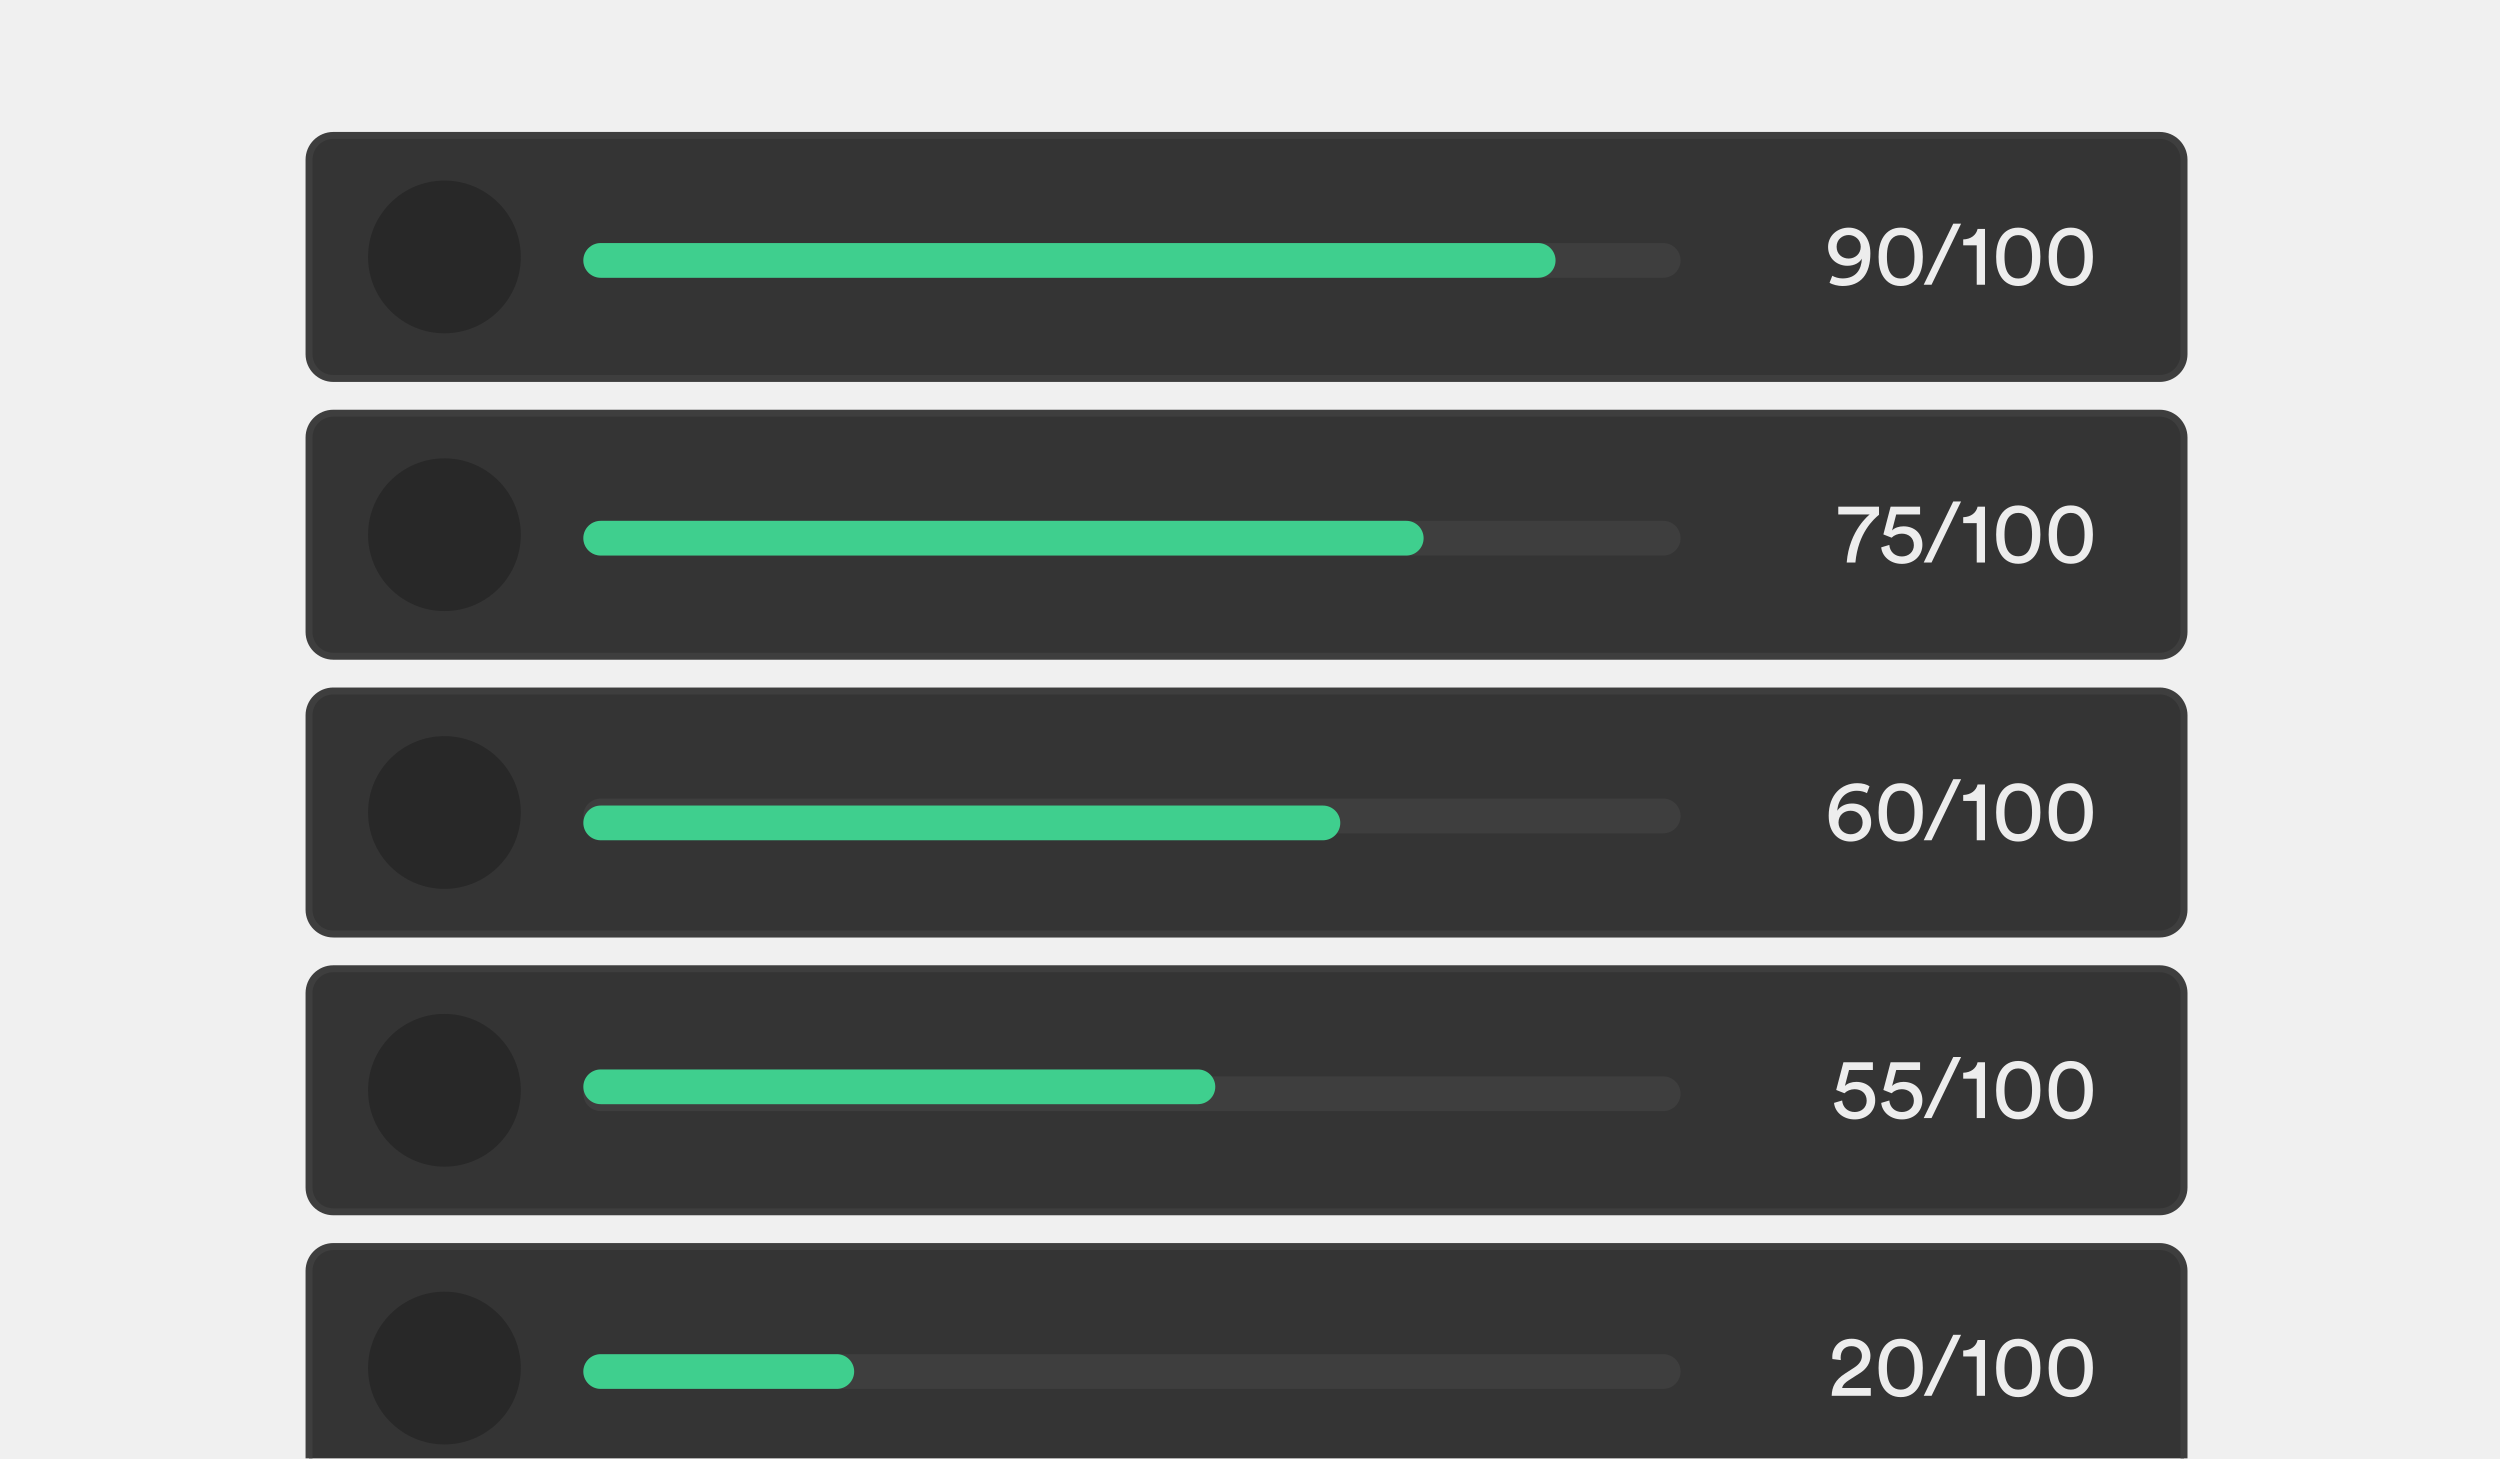
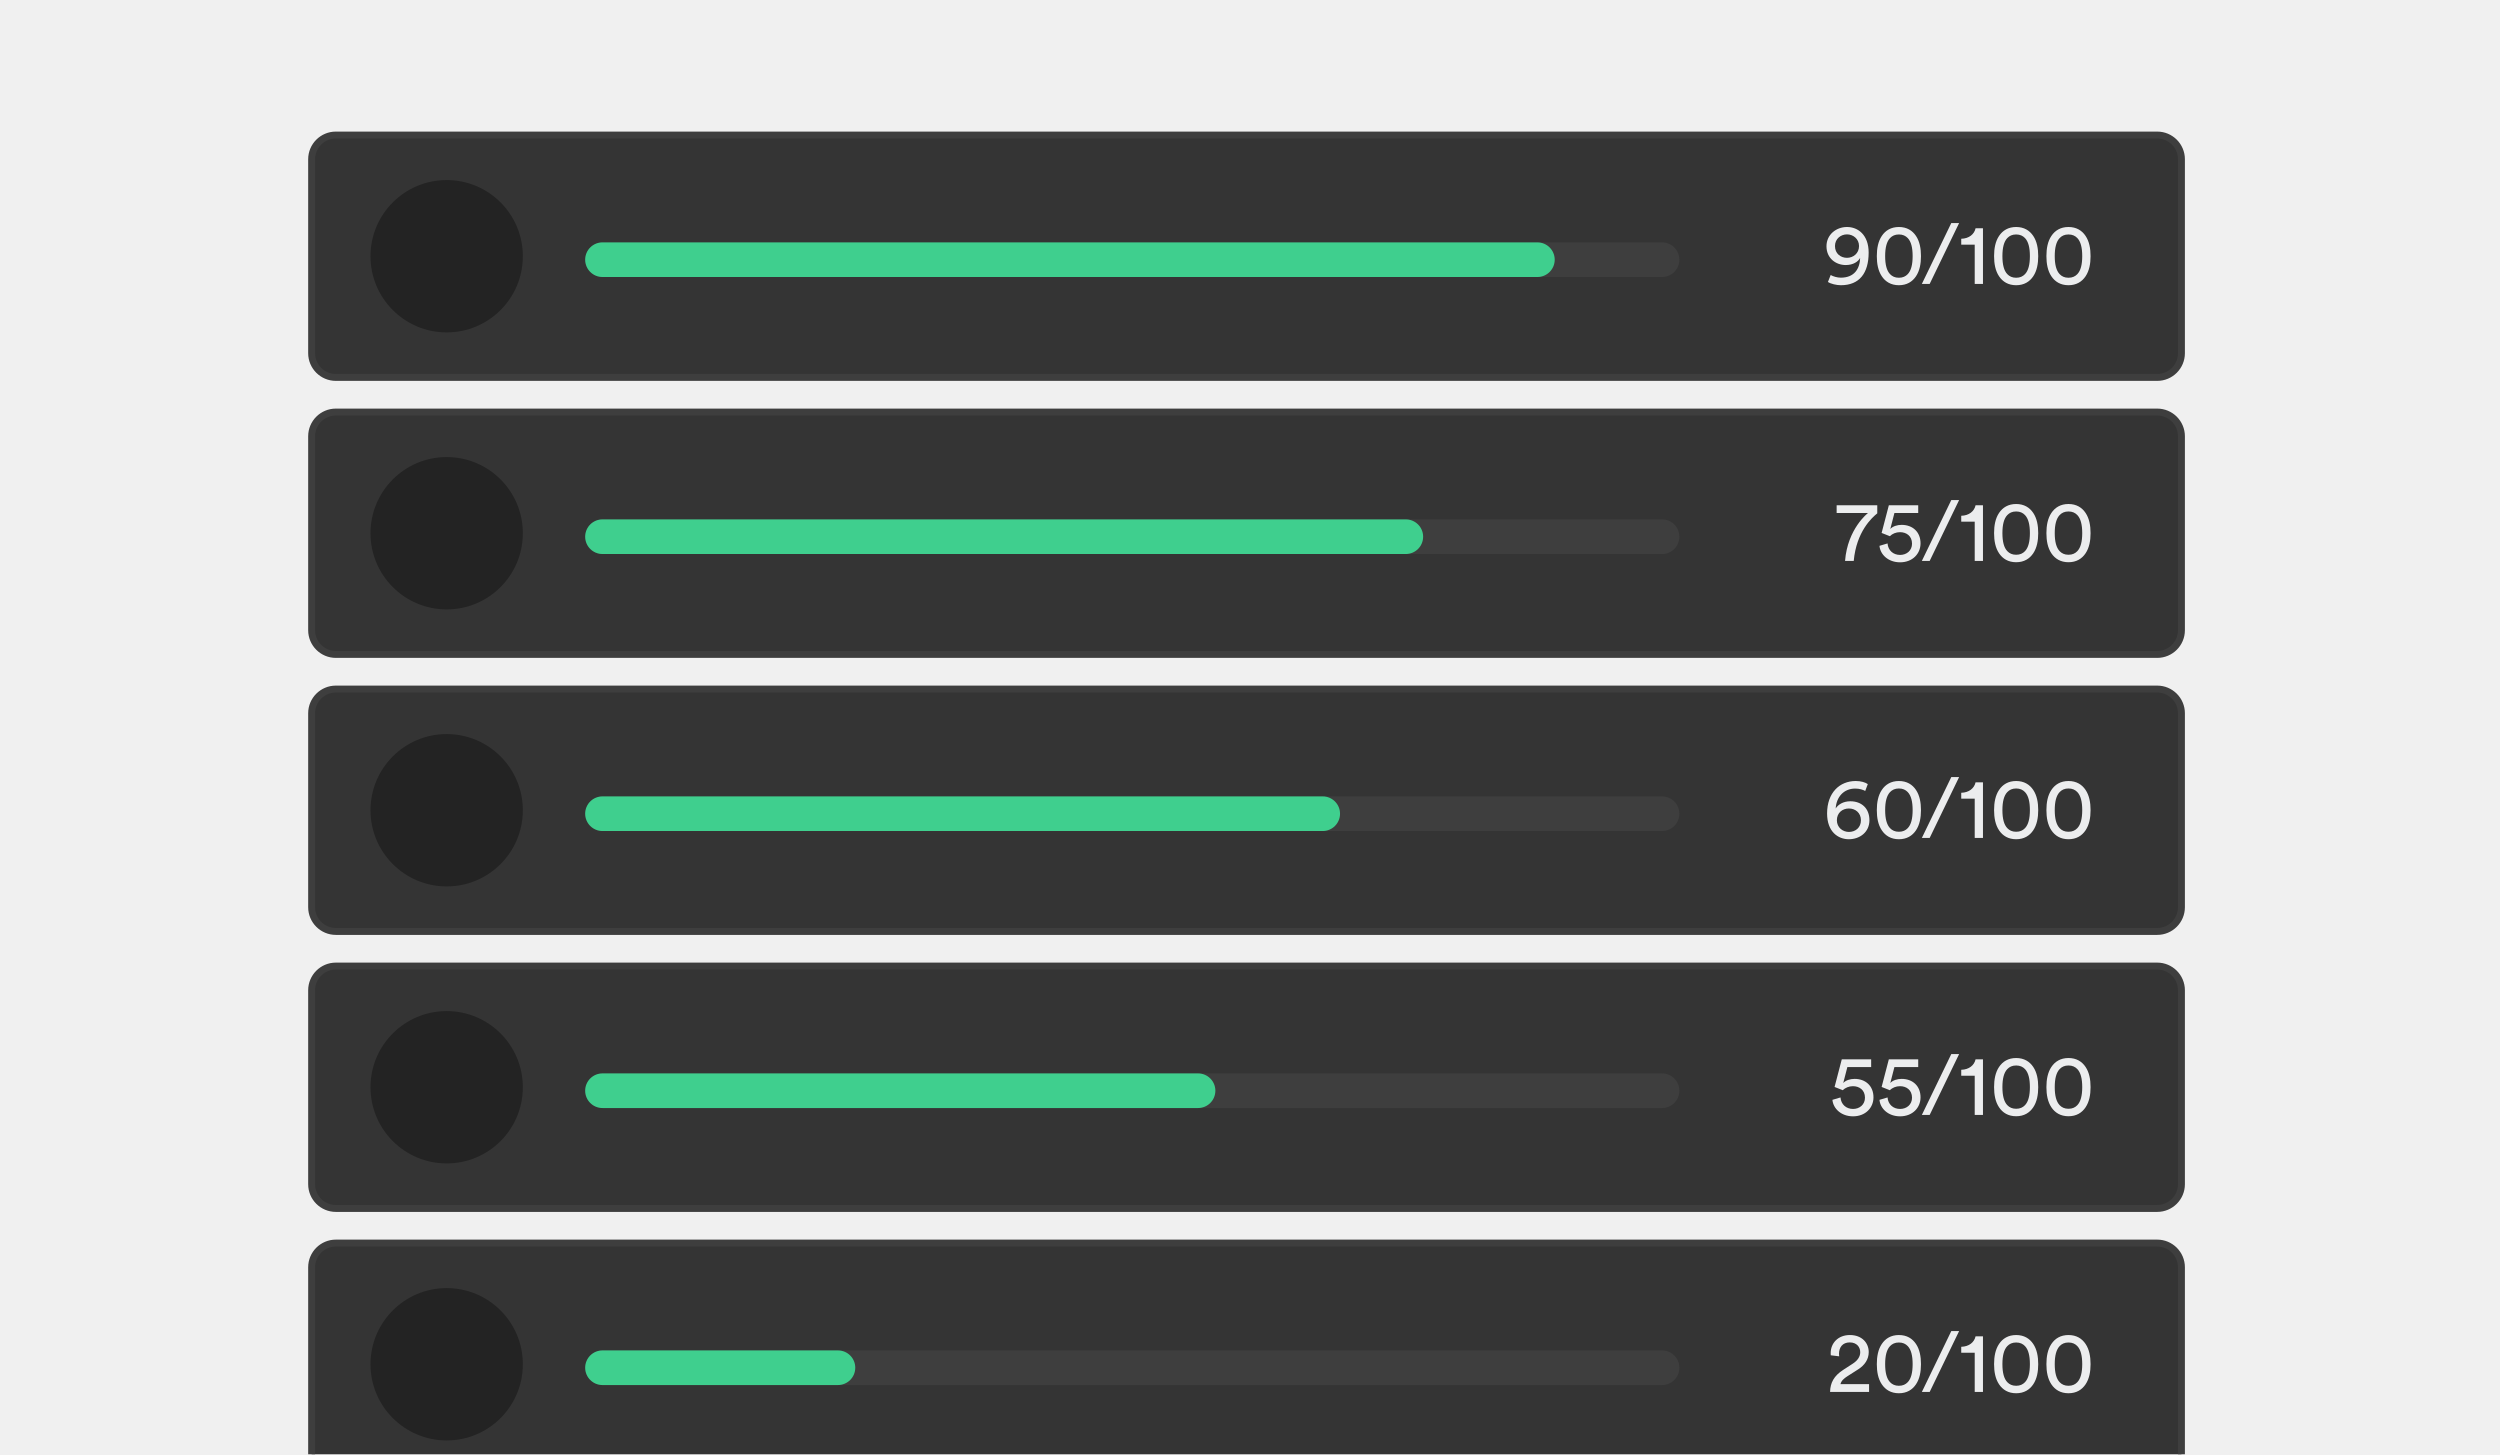
- <svg xmlns="http://www.w3.org/2000/svg" width="360" height="210" viewBox="0 0 360 210" fill="none">
-   <g clip-path="url(#clip0_929_18081)">
-     <rect x="44.5" y="19.5" width="270" height="35" rx="3.5" fill="#343434" stroke="#3E3E3E" />
-     <rect x="84" y="35" width="158" height="5" rx="2.5" fill="#3E3E3E" />
-     <circle cx="64" cy="37" r="11" fill="#282828" />
-     <path d="M263.454 40.715C263.851 40.988 264.695 41.186 265.315 41.186C268.018 41.186 269.333 39.425 269.333 36.473C269.333 33.906 267.783 32.778 266.208 32.778C264.633 32.778 263.244 33.894 263.244 35.556C263.244 37.329 264.633 38.272 266.022 38.272C267.113 38.272 267.82 37.776 268.105 37.242C268.055 38.817 267.262 40.095 265.315 40.095C264.794 40.095 264.198 39.921 263.851 39.71L263.454 40.715ZM267.944 35.531C267.944 36.597 267.101 37.23 266.208 37.23C265.29 37.23 264.471 36.622 264.471 35.531C264.471 34.477 265.315 33.844 266.208 33.844C267.088 33.844 267.944 34.489 267.944 35.531ZM271.716 36.982C271.716 35.754 271.939 34.886 272.423 34.377C272.733 34.055 273.13 33.856 273.7 33.856C274.271 33.856 274.668 34.055 274.978 34.377C275.462 34.886 275.685 35.754 275.685 36.982C275.685 38.21 275.462 39.078 274.978 39.586C274.668 39.909 274.271 40.107 273.7 40.107C273.13 40.107 272.733 39.909 272.423 39.586C271.939 39.078 271.716 38.21 271.716 36.982ZM270.513 36.982C270.513 38.086 270.699 39.102 271.233 39.896C271.753 40.678 272.56 41.186 273.7 41.186C274.841 41.186 275.648 40.678 276.168 39.896C276.702 39.102 276.888 38.086 276.888 36.982C276.888 35.878 276.702 34.861 276.168 34.067C275.648 33.286 274.841 32.778 273.7 32.778C272.56 32.778 271.753 33.286 271.233 34.067C270.699 34.861 270.513 35.878 270.513 36.982ZM282.397 32.207H281.268L277.015 41H278.143L282.397 32.207ZM285.84 41V32.964H284.773C284.587 33.832 283.818 34.452 282.702 34.477V35.332H284.649V41H285.84ZM288.648 36.982C288.648 35.754 288.871 34.886 289.355 34.377C289.665 34.055 290.062 33.856 290.632 33.856C291.202 33.856 291.599 34.055 291.909 34.377C292.393 34.886 292.616 35.754 292.616 36.982C292.616 38.21 292.393 39.078 291.909 39.586C291.599 39.909 291.202 40.107 290.632 40.107C290.062 40.107 289.665 39.909 289.355 39.586C288.871 39.078 288.648 38.21 288.648 36.982ZM287.445 36.982C287.445 38.086 287.631 39.102 288.164 39.896C288.685 40.678 289.491 41.186 290.632 41.186C291.773 41.186 292.579 40.678 293.1 39.896C293.633 39.102 293.819 38.086 293.819 36.982C293.819 35.878 293.633 34.861 293.1 34.067C292.579 33.286 291.773 32.778 290.632 32.778C289.491 32.778 288.685 33.286 288.164 34.067C287.631 34.861 287.445 35.878 287.445 36.982ZM296.205 36.982C296.205 35.754 296.428 34.886 296.912 34.377C297.222 34.055 297.619 33.856 298.189 33.856C298.76 33.856 299.157 34.055 299.467 34.377C299.95 34.886 300.174 35.754 300.174 36.982C300.174 38.21 299.95 39.078 299.467 39.586C299.157 39.909 298.76 40.107 298.189 40.107C297.619 40.107 297.222 39.909 296.912 39.586C296.428 39.078 296.205 38.21 296.205 36.982ZM295.002 36.982C295.002 38.086 295.188 39.102 295.721 39.896C296.242 40.678 297.048 41.186 298.189 41.186C299.33 41.186 300.137 40.678 300.657 39.896C301.191 39.102 301.377 38.086 301.377 36.982C301.377 35.878 301.191 34.861 300.657 34.067C300.137 33.286 299.33 32.778 298.189 32.778C297.048 32.778 296.242 33.286 295.721 34.067C295.188 34.861 295.002 35.878 295.002 36.982Z" fill="#EDEDED" />
-     <rect x="44.5" y="59.5" width="270" height="35" rx="3.5" fill="#343434" stroke="#3E3E3E" />
-     <rect x="84" y="75" width="158" height="5" rx="2.5" fill="#3E3E3E" />
-     <circle cx="64" cy="77" r="11" fill="#282828" />
-     <path d="M270.577 72.964H264.711V74.08H269.238C269.238 74.08 266.286 76.325 265.926 81H267.179C267.563 76.746 269.833 74.725 270.577 74.129V72.964ZM270.896 78.817C271.008 80.082 272.161 81.198 273.873 81.198C275.659 81.198 276.825 79.971 276.825 78.458C276.825 76.796 275.671 75.791 274.096 75.791C273.464 75.791 272.819 75.99 272.459 76.386L273.054 74.08H276.49V72.964H272.248L271.206 76.957C271.616 77.106 271.975 77.267 272.397 77.428C272.744 77.069 273.29 76.845 273.86 76.845C274.791 76.845 275.597 77.403 275.597 78.507C275.597 79.499 274.828 80.132 273.873 80.132C272.868 80.132 272.137 79.462 272.062 78.47L270.896 78.817ZM282.397 72.207H281.268L277.015 81H278.143L282.397 72.207ZM285.84 81V72.964H284.773C284.587 73.832 283.818 74.452 282.702 74.477V75.332H284.649V81H285.84ZM288.648 76.982C288.648 75.754 288.871 74.886 289.355 74.377C289.665 74.055 290.062 73.856 290.632 73.856C291.202 73.856 291.599 74.055 291.909 74.377C292.393 74.886 292.616 75.754 292.616 76.982C292.616 78.21 292.393 79.078 291.909 79.586C291.599 79.909 291.202 80.107 290.632 80.107C290.062 80.107 289.665 79.909 289.355 79.586C288.871 79.078 288.648 78.21 288.648 76.982ZM287.445 76.982C287.445 78.086 287.631 79.103 288.164 79.896C288.685 80.678 289.491 81.186 290.632 81.186C291.773 81.186 292.579 80.678 293.1 79.896C293.633 79.103 293.819 78.086 293.819 76.982C293.819 75.878 293.633 74.861 293.1 74.067C292.579 73.286 291.773 72.778 290.632 72.778C289.491 72.778 288.685 73.286 288.164 74.067C287.631 74.861 287.445 75.878 287.445 76.982ZM296.205 76.982C296.205 75.754 296.428 74.886 296.912 74.377C297.222 74.055 297.619 73.856 298.189 73.856C298.76 73.856 299.157 74.055 299.467 74.377C299.95 74.886 300.174 75.754 300.174 76.982C300.174 78.21 299.95 79.078 299.467 79.586C299.157 79.909 298.76 80.107 298.189 80.107C297.619 80.107 297.222 79.909 296.912 79.586C296.428 79.078 296.205 78.21 296.205 76.982ZM295.002 76.982C295.002 78.086 295.188 79.103 295.721 79.896C296.242 80.678 297.048 81.186 298.189 81.186C299.33 81.186 300.137 80.678 300.657 79.896C301.191 79.103 301.377 78.086 301.377 76.982C301.377 75.878 301.191 74.861 300.657 74.067C300.137 73.286 299.33 72.778 298.189 72.778C297.048 72.778 296.242 73.286 295.721 74.067C295.188 74.861 295.002 75.878 295.002 76.982Z" fill="#EDEDED" />
-     <rect x="44.5" y="99.5" width="270" height="35" rx="3.5" fill="#343434" stroke="#3E3E3E" />
-     <rect x="84" y="115" width="158" height="5" rx="2.5" fill="#3E3E3E" />
-     <circle cx="64" cy="117" r="11" fill="#282828" />
-     <path d="M269.21 113.224C268.838 112.964 268.205 112.778 267.474 112.778C265.13 112.778 263.332 114.477 263.332 117.465C263.332 120.119 264.931 121.186 266.469 121.186C268.044 121.186 269.446 120.169 269.446 118.445C269.446 116.697 268.28 115.704 266.692 115.704C265.626 115.704 264.894 116.213 264.572 116.746C264.671 115.097 265.725 113.869 267.399 113.869C268.007 113.869 268.54 114.043 268.838 114.216L269.21 113.224ZM264.745 118.445C264.745 117.366 265.551 116.746 266.482 116.746C267.412 116.746 268.218 117.366 268.218 118.445C268.218 119.512 267.424 120.132 266.482 120.132C265.601 120.132 264.745 119.499 264.745 118.445ZM271.716 116.982C271.716 115.754 271.939 114.886 272.423 114.377C272.733 114.055 273.13 113.856 273.7 113.856C274.271 113.856 274.668 114.055 274.978 114.377C275.462 114.886 275.685 115.754 275.685 116.982C275.685 118.21 275.462 119.078 274.978 119.586C274.668 119.909 274.271 120.107 273.7 120.107C273.13 120.107 272.733 119.909 272.423 119.586C271.939 119.078 271.716 118.21 271.716 116.982ZM270.513 116.982C270.513 118.086 270.699 119.103 271.233 119.896C271.753 120.678 272.56 121.186 273.7 121.186C274.841 121.186 275.648 120.678 276.168 119.896C276.702 119.103 276.888 118.086 276.888 116.982C276.888 115.878 276.702 114.861 276.168 114.067C275.648 113.286 274.841 112.778 273.7 112.778C272.56 112.778 271.753 113.286 271.233 114.067C270.699 114.861 270.513 115.878 270.513 116.982ZM282.397 112.207H281.268L277.015 121H278.143L282.397 112.207ZM285.84 121V112.964H284.773C284.587 113.832 283.818 114.452 282.702 114.477V115.332H284.649V121H285.84ZM288.648 116.982C288.648 115.754 288.871 114.886 289.355 114.377C289.665 114.055 290.062 113.856 290.632 113.856C291.202 113.856 291.599 114.055 291.909 114.377C292.393 114.886 292.616 115.754 292.616 116.982C292.616 118.21 292.393 119.078 291.909 119.586C291.599 119.909 291.202 120.107 290.632 120.107C290.062 120.107 289.665 119.909 289.355 119.586C288.871 119.078 288.648 118.21 288.648 116.982ZM287.445 116.982C287.445 118.086 287.631 119.103 288.164 119.896C288.685 120.678 289.491 121.186 290.632 121.186C291.773 121.186 292.579 120.678 293.1 119.896C293.633 119.103 293.819 118.086 293.819 116.982C293.819 115.878 293.633 114.861 293.1 114.067C292.579 113.286 291.773 112.778 290.632 112.778C289.491 112.778 288.685 113.286 288.164 114.067C287.631 114.861 287.445 115.878 287.445 116.982ZM296.205 116.982C296.205 115.754 296.428 114.886 296.912 114.377C297.222 114.055 297.619 113.856 298.189 113.856C298.76 113.856 299.157 114.055 299.467 114.377C299.95 114.886 300.174 115.754 300.174 116.982C300.174 118.21 299.95 119.078 299.467 119.586C299.157 119.909 298.76 120.107 298.189 120.107C297.619 120.107 297.222 119.909 296.912 119.586C296.428 119.078 296.205 118.21 296.205 116.982ZM295.002 116.982C295.002 118.086 295.188 119.103 295.721 119.896C296.242 120.678 297.048 121.186 298.189 121.186C299.33 121.186 300.137 120.678 300.657 119.896C301.191 119.103 301.377 118.086 301.377 116.982C301.377 115.878 301.191 114.861 300.657 114.067C300.137 113.286 299.33 112.778 298.189 112.778C297.048 112.778 296.242 113.286 295.721 114.067C295.188 114.861 295.002 115.878 295.002 116.982Z" fill="#EDEDED" />
-     <rect x="44.5" y="139.5" width="270" height="35" rx="3.5" fill="#343434" stroke="#3E3E3E" />
-     <rect x="84" y="155" width="158" height="5" rx="2.5" fill="#3E3E3E" />
-     <circle cx="64" cy="157" r="11" fill="#282828" />
-     <path d="M264.102 158.817C264.214 160.082 265.367 161.198 267.078 161.198C268.864 161.198 270.03 159.971 270.03 158.458C270.03 156.796 268.877 155.791 267.302 155.791C266.669 155.791 266.024 155.99 265.665 156.386L266.26 154.08H269.695V152.964H265.454L264.412 156.957C264.821 157.106 265.181 157.267 265.603 157.428C265.95 157.069 266.496 156.845 267.066 156.845C267.996 156.845 268.802 157.403 268.802 158.507C268.802 159.499 268.033 160.132 267.078 160.132C266.074 160.132 265.342 159.462 265.268 158.47L264.102 158.817ZM270.896 158.817C271.008 160.082 272.161 161.198 273.873 161.198C275.659 161.198 276.825 159.971 276.825 158.458C276.825 156.796 275.671 155.791 274.096 155.791C273.464 155.791 272.819 155.99 272.459 156.386L273.054 154.08H276.49V152.964H272.248L271.206 156.957C271.616 157.106 271.975 157.267 272.397 157.428C272.744 157.069 273.29 156.845 273.86 156.845C274.791 156.845 275.597 157.403 275.597 158.507C275.597 159.499 274.828 160.132 273.873 160.132C272.868 160.132 272.137 159.462 272.062 158.47L270.896 158.817ZM282.397 152.207H281.268L277.015 161H278.143L282.397 152.207ZM285.84 161V152.964H284.773C284.587 153.832 283.818 154.452 282.702 154.477V155.332H284.649V161H285.84ZM288.648 156.982C288.648 155.754 288.871 154.886 289.355 154.377C289.665 154.055 290.062 153.856 290.632 153.856C291.202 153.856 291.599 154.055 291.909 154.377C292.393 154.886 292.616 155.754 292.616 156.982C292.616 158.21 292.393 159.078 291.909 159.586C291.599 159.909 291.202 160.107 290.632 160.107C290.062 160.107 289.665 159.909 289.355 159.586C288.871 159.078 288.648 158.21 288.648 156.982ZM287.445 156.982C287.445 158.086 287.631 159.103 288.164 159.896C288.685 160.678 289.491 161.186 290.632 161.186C291.773 161.186 292.579 160.678 293.1 159.896C293.633 159.103 293.819 158.086 293.819 156.982C293.819 155.878 293.633 154.861 293.1 154.067C292.579 153.286 291.773 152.778 290.632 152.778C289.491 152.778 288.685 153.286 288.164 154.067C287.631 154.861 287.445 155.878 287.445 156.982ZM296.205 156.982C296.205 155.754 296.428 154.886 296.912 154.377C297.222 154.055 297.619 153.856 298.189 153.856C298.76 153.856 299.157 154.055 299.467 154.377C299.95 154.886 300.174 155.754 300.174 156.982C300.174 158.21 299.95 159.078 299.467 159.586C299.157 159.909 298.76 160.107 298.189 160.107C297.619 160.107 297.222 159.909 296.912 159.586C296.428 159.078 296.205 158.21 296.205 156.982ZM295.002 156.982C295.002 158.086 295.188 159.103 295.721 159.896C296.242 160.678 297.048 161.186 298.189 161.186C299.33 161.186 300.137 160.678 300.657 159.896C301.191 159.103 301.377 158.086 301.377 156.982C301.377 155.878 301.191 154.861 300.657 154.067C300.137 153.286 299.33 152.778 298.189 152.778C297.048 152.778 296.242 153.286 295.721 154.067C295.188 154.861 295.002 155.878 295.002 156.982Z" fill="#EDEDED" />
-     <rect x="44.5" y="179.5" width="270" height="35" rx="3.5" fill="#343434" stroke="#3E3E3E" />
-     <rect x="84" y="195" width="158" height="5" rx="2.5" fill="#3E3E3E" />
-     <circle cx="64" cy="197" r="11" fill="#282828" />
-     <path d="M265.077 195.853C265.065 195.729 265.053 195.605 265.053 195.494C265.053 194.576 265.549 193.844 266.603 193.844C267.62 193.844 268.116 194.526 268.116 195.258C268.116 195.878 267.769 196.448 267.012 196.932L265.673 197.8C264.309 198.681 263.788 199.685 263.763 201H269.393V199.871H265.264C265.375 199.375 265.784 199.04 266.243 198.743L267.831 197.726C268.748 197.143 269.344 196.3 269.344 195.246C269.344 193.906 268.352 192.778 266.628 192.778C264.867 192.778 263.85 194.005 263.85 195.382C263.85 195.481 263.85 195.593 263.862 195.704L265.077 195.853ZM271.716 196.982C271.716 195.754 271.939 194.886 272.423 194.377C272.733 194.055 273.13 193.856 273.7 193.856C274.271 193.856 274.668 194.055 274.978 194.377C275.462 194.886 275.685 195.754 275.685 196.982C275.685 198.21 275.462 199.078 274.978 199.586C274.668 199.909 274.271 200.107 273.7 200.107C273.13 200.107 272.733 199.909 272.423 199.586C271.939 199.078 271.716 198.21 271.716 196.982ZM270.513 196.982C270.513 198.086 270.699 199.103 271.233 199.896C271.753 200.678 272.56 201.186 273.7 201.186C274.841 201.186 275.648 200.678 276.168 199.896C276.702 199.103 276.888 198.086 276.888 196.982C276.888 195.878 276.702 194.861 276.168 194.067C275.648 193.286 274.841 192.778 273.7 192.778C272.56 192.778 271.753 193.286 271.233 194.067C270.699 194.861 270.513 195.878 270.513 196.982ZM282.397 192.207H281.268L277.015 201H278.143L282.397 192.207ZM285.84 201V192.964H284.773C284.587 193.832 283.818 194.452 282.702 194.477V195.332H284.649V201H285.84ZM288.648 196.982C288.648 195.754 288.871 194.886 289.355 194.377C289.665 194.055 290.062 193.856 290.632 193.856C291.202 193.856 291.599 194.055 291.909 194.377C292.393 194.886 292.616 195.754 292.616 196.982C292.616 198.21 292.393 199.078 291.909 199.586C291.599 199.909 291.202 200.107 290.632 200.107C290.062 200.107 289.665 199.909 289.355 199.586C288.871 199.078 288.648 198.21 288.648 196.982ZM287.445 196.982C287.445 198.086 287.631 199.103 288.164 199.896C288.685 200.678 289.491 201.186 290.632 201.186C291.773 201.186 292.579 200.678 293.1 199.896C293.633 199.103 293.819 198.086 293.819 196.982C293.819 195.878 293.633 194.861 293.1 194.067C292.579 193.286 291.773 192.778 290.632 192.778C289.491 192.778 288.685 193.286 288.164 194.067C287.631 194.861 287.445 195.878 287.445 196.982ZM296.205 196.982C296.205 195.754 296.428 194.886 296.912 194.377C297.222 194.055 297.619 193.856 298.189 193.856C298.76 193.856 299.157 194.055 299.467 194.377C299.95 194.886 300.174 195.754 300.174 196.982C300.174 198.21 299.95 199.078 299.467 199.586C299.157 199.909 298.76 200.107 298.189 200.107C297.619 200.107 297.222 199.909 296.912 199.586C296.428 199.078 296.205 198.21 296.205 196.982ZM295.002 196.982C295.002 198.086 295.188 199.103 295.721 199.896C296.242 200.678 297.048 201.186 298.189 201.186C299.33 201.186 300.137 200.678 300.657 199.896C301.191 199.103 301.377 198.086 301.377 196.982C301.377 195.878 301.191 194.861 300.657 194.067C300.137 193.286 299.33 192.778 298.189 192.778C297.048 192.778 296.242 193.286 295.721 194.067C295.188 194.861 295.002 195.878 295.002 196.982Z" fill="#EDEDED" />
-     <rect x="84" y="35" width="140" height="5" rx="2.5" fill="#3FCF8E" />
-     <rect x="84" y="75" width="121" height="5" rx="2.5" fill="#3FCF8E" />
-     <rect x="84" y="116" width="109" height="5" rx="2.5" fill="#3FCF8E" />
-     <rect x="84" y="154" width="91" height="5" rx="2.5" fill="#3FCF8E" />
-     <rect x="84" y="195" width="39" height="5" rx="2.5" fill="#3FCF8E" />
+ <svg xmlns="http://www.w3.org/2000/svg" width="361" height="210" viewBox="0 0 361 210" fill="none">
+   <g clip-path="url(#clip0_1125_17709)">
+     <rect x="45" y="19.5" width="270" height="35" rx="3.5" fill="#343434" stroke="#3E3E3E" />
+     <rect x="84.5" y="35" width="158" height="5" rx="2.5" fill="#3E3E3E" />
+     <circle cx="64.5" cy="37" r="11" fill="#232323" />
+     <path d="M263.954 40.715C264.351 40.988 265.195 41.186 265.815 41.186C268.518 41.186 269.833 39.425 269.833 36.473C269.833 33.906 268.283 32.778 266.708 32.778C265.133 32.778 263.744 33.894 263.744 35.556C263.744 37.329 265.133 38.272 266.522 38.272C267.613 38.272 268.32 37.776 268.605 37.242C268.555 38.817 267.762 40.095 265.815 40.095C265.294 40.095 264.698 39.921 264.351 39.71L263.954 40.715ZM268.444 35.531C268.444 36.597 267.601 37.23 266.708 37.23C265.79 37.23 264.971 36.622 264.971 35.531C264.971 34.477 265.815 33.844 266.708 33.844C267.588 33.844 268.444 34.489 268.444 35.531ZM272.216 36.982C272.216 35.754 272.439 34.886 272.923 34.377C273.233 34.055 273.63 33.856 274.2 33.856C274.771 33.856 275.168 34.055 275.478 34.377C275.962 34.886 276.185 35.754 276.185 36.982C276.185 38.21 275.962 39.078 275.478 39.586C275.168 39.909 274.771 40.107 274.2 40.107C273.63 40.107 273.233 39.909 272.923 39.586C272.439 39.078 272.216 38.21 272.216 36.982ZM271.013 36.982C271.013 38.086 271.199 39.102 271.733 39.896C272.253 40.678 273.06 41.186 274.2 41.186C275.341 41.186 276.148 40.678 276.668 39.896C277.202 39.102 277.388 38.086 277.388 36.982C277.388 35.878 277.202 34.861 276.668 34.067C276.148 33.286 275.341 32.778 274.2 32.778C273.06 32.778 272.253 33.286 271.733 34.067C271.199 34.861 271.013 35.878 271.013 36.982ZM282.897 32.207H281.768L277.515 41H278.643L282.897 32.207ZM286.34 41V32.964H285.273C285.087 33.832 284.318 34.452 283.202 34.477V35.332H285.149V41H286.34ZM289.148 36.982C289.148 35.754 289.371 34.886 289.855 34.377C290.165 34.055 290.562 33.856 291.132 33.856C291.702 33.856 292.099 34.055 292.409 34.377C292.893 34.886 293.116 35.754 293.116 36.982C293.116 38.21 292.893 39.078 292.409 39.586C292.099 39.909 291.702 40.107 291.132 40.107C290.562 40.107 290.165 39.909 289.855 39.586C289.371 39.078 289.148 38.21 289.148 36.982ZM287.945 36.982C287.945 38.086 288.131 39.102 288.664 39.896C289.185 40.678 289.991 41.186 291.132 41.186C292.273 41.186 293.079 40.678 293.6 39.896C294.133 39.102 294.319 38.086 294.319 36.982C294.319 35.878 294.133 34.861 293.6 34.067C293.079 33.286 292.273 32.778 291.132 32.778C289.991 32.778 289.185 33.286 288.664 34.067C288.131 34.861 287.945 35.878 287.945 36.982ZM296.705 36.982C296.705 35.754 296.928 34.886 297.412 34.377C297.722 34.055 298.119 33.856 298.689 33.856C299.26 33.856 299.657 34.055 299.967 34.377C300.45 34.886 300.674 35.754 300.674 36.982C300.674 38.21 300.45 39.078 299.967 39.586C299.657 39.909 299.26 40.107 298.689 40.107C298.119 40.107 297.722 39.909 297.412 39.586C296.928 39.078 296.705 38.21 296.705 36.982ZM295.502 36.982C295.502 38.086 295.688 39.102 296.221 39.896C296.742 40.678 297.548 41.186 298.689 41.186C299.83 41.186 300.637 40.678 301.157 39.896C301.691 39.102 301.877 38.086 301.877 36.982C301.877 35.878 301.691 34.861 301.157 34.067C300.637 33.286 299.83 32.778 298.689 32.778C297.548 32.778 296.742 33.286 296.221 34.067C295.688 34.861 295.502 35.878 295.502 36.982Z" fill="#ECEDEE" />
+     <rect x="45" y="59.5" width="270" height="35" rx="3.5" fill="#343434" stroke="#3E3E3E" />
+     <rect x="84.5" y="75" width="158" height="5" rx="2.5" fill="#3E3E3E" />
+     <circle cx="64.5" cy="77" r="11" fill="#232323" />
+     <path d="M271.077 72.964H265.211V74.08H269.738C269.738 74.08 266.786 76.325 266.426 81H267.679C268.063 76.746 270.333 74.725 271.077 74.129V72.964ZM271.396 78.817C271.508 80.082 272.661 81.198 274.373 81.198C276.159 81.198 277.325 79.971 277.325 78.458C277.325 76.796 276.171 75.791 274.596 75.791C273.964 75.791 273.319 75.99 272.959 76.386L273.554 74.08H276.99V72.964H272.748L271.706 76.957C272.116 77.106 272.475 77.267 272.897 77.428C273.244 77.069 273.79 76.845 274.36 76.845C275.291 76.845 276.097 77.403 276.097 78.507C276.097 79.499 275.328 80.132 274.373 80.132C273.368 80.132 272.637 79.462 272.562 78.47L271.396 78.817ZM282.897 72.207H281.768L277.515 81H278.643L282.897 72.207ZM286.34 81V72.964H285.273C285.087 73.832 284.318 74.452 283.202 74.477V75.332H285.149V81H286.34ZM289.148 76.982C289.148 75.754 289.371 74.886 289.855 74.377C290.165 74.055 290.562 73.856 291.132 73.856C291.702 73.856 292.099 74.055 292.409 74.377C292.893 74.886 293.116 75.754 293.116 76.982C293.116 78.21 292.893 79.078 292.409 79.586C292.099 79.909 291.702 80.107 291.132 80.107C290.562 80.107 290.165 79.909 289.855 79.586C289.371 79.078 289.148 78.21 289.148 76.982ZM287.945 76.982C287.945 78.086 288.131 79.103 288.664 79.896C289.185 80.678 289.991 81.186 291.132 81.186C292.273 81.186 293.079 80.678 293.6 79.896C294.133 79.103 294.319 78.086 294.319 76.982C294.319 75.878 294.133 74.861 293.6 74.067C293.079 73.286 292.273 72.778 291.132 72.778C289.991 72.778 289.185 73.286 288.664 74.067C288.131 74.861 287.945 75.878 287.945 76.982ZM296.705 76.982C296.705 75.754 296.928 74.886 297.412 74.377C297.722 74.055 298.119 73.856 298.689 73.856C299.26 73.856 299.657 74.055 299.967 74.377C300.45 74.886 300.674 75.754 300.674 76.982C300.674 78.21 300.45 79.078 299.967 79.586C299.657 79.909 299.26 80.107 298.689 80.107C298.119 80.107 297.722 79.909 297.412 79.586C296.928 79.078 296.705 78.21 296.705 76.982ZM295.502 76.982C295.502 78.086 295.688 79.103 296.221 79.896C296.742 80.678 297.548 81.186 298.689 81.186C299.83 81.186 300.637 80.678 301.157 79.896C301.691 79.103 301.877 78.086 301.877 76.982C301.877 75.878 301.691 74.861 301.157 74.067C300.637 73.286 299.83 72.778 298.689 72.778C297.548 72.778 296.742 73.286 296.221 74.067C295.688 74.861 295.502 75.878 295.502 76.982Z" fill="#ECEDEE" />
+     <rect x="45" y="99.5" width="270" height="35" rx="3.5" fill="#343434" stroke="#3E3E3E" />
+     <rect x="84.5" y="115" width="158" height="5" rx="2.5" fill="#3E3E3E" />
+     <circle cx="64.5" cy="117" r="11" fill="#232323" />
+     <path d="M269.71 113.224C269.338 112.964 268.705 112.778 267.974 112.778C265.63 112.778 263.832 114.477 263.832 117.465C263.832 120.119 265.431 121.186 266.969 121.186C268.544 121.186 269.946 120.169 269.946 118.445C269.946 116.697 268.78 115.704 267.192 115.704C266.126 115.704 265.394 116.213 265.072 116.746C265.171 115.097 266.225 113.869 267.899 113.869C268.507 113.869 269.04 114.043 269.338 114.216L269.71 113.224ZM265.245 118.445C265.245 117.366 266.051 116.746 266.982 116.746C267.912 116.746 268.718 117.366 268.718 118.445C268.718 119.512 267.924 120.132 266.982 120.132C266.101 120.132 265.245 119.499 265.245 118.445ZM272.216 116.982C272.216 115.754 272.439 114.886 272.923 114.377C273.233 114.055 273.63 113.856 274.2 113.856C274.771 113.856 275.168 114.055 275.478 114.377C275.962 114.886 276.185 115.754 276.185 116.982C276.185 118.21 275.962 119.078 275.478 119.586C275.168 119.909 274.771 120.107 274.2 120.107C273.63 120.107 273.233 119.909 272.923 119.586C272.439 119.078 272.216 118.21 272.216 116.982ZM271.013 116.982C271.013 118.086 271.199 119.103 271.733 119.896C272.253 120.678 273.06 121.186 274.2 121.186C275.341 121.186 276.148 120.678 276.668 119.896C277.202 119.103 277.388 118.086 277.388 116.982C277.388 115.878 277.202 114.861 276.668 114.067C276.148 113.286 275.341 112.778 274.2 112.778C273.06 112.778 272.253 113.286 271.733 114.067C271.199 114.861 271.013 115.878 271.013 116.982ZM282.897 112.207H281.768L277.515 121H278.643L282.897 112.207ZM286.34 121V112.964H285.273C285.087 113.832 284.318 114.452 283.202 114.477V115.332H285.149V121H286.34ZM289.148 116.982C289.148 115.754 289.371 114.886 289.855 114.377C290.165 114.055 290.562 113.856 291.132 113.856C291.702 113.856 292.099 114.055 292.409 114.377C292.893 114.886 293.116 115.754 293.116 116.982C293.116 118.21 292.893 119.078 292.409 119.586C292.099 119.909 291.702 120.107 291.132 120.107C290.562 120.107 290.165 119.909 289.855 119.586C289.371 119.078 289.148 118.21 289.148 116.982ZM287.945 116.982C287.945 118.086 288.131 119.103 288.664 119.896C289.185 120.678 289.991 121.186 291.132 121.186C292.273 121.186 293.079 120.678 293.6 119.896C294.133 119.103 294.319 118.086 294.319 116.982C294.319 115.878 294.133 114.861 293.6 114.067C293.079 113.286 292.273 112.778 291.132 112.778C289.991 112.778 289.185 113.286 288.664 114.067C288.131 114.861 287.945 115.878 287.945 116.982ZM296.705 116.982C296.705 115.754 296.928 114.886 297.412 114.377C297.722 114.055 298.119 113.856 298.689 113.856C299.26 113.856 299.657 114.055 299.967 114.377C300.45 114.886 300.674 115.754 300.674 116.982C300.674 118.21 300.45 119.078 299.967 119.586C299.657 119.909 299.26 120.107 298.689 120.107C298.119 120.107 297.722 119.909 297.412 119.586C296.928 119.078 296.705 118.21 296.705 116.982ZM295.502 116.982C295.502 118.086 295.688 119.103 296.221 119.896C296.742 120.678 297.548 121.186 298.689 121.186C299.83 121.186 300.637 120.678 301.157 119.896C301.691 119.103 301.877 118.086 301.877 116.982C301.877 115.878 301.691 114.861 301.157 114.067C300.637 113.286 299.83 112.778 298.689 112.778C297.548 112.778 296.742 113.286 296.221 114.067C295.688 114.861 295.502 115.878 295.502 116.982Z" fill="#ECEDEE" />
+     <rect x="45" y="139.5" width="270" height="35" rx="3.5" fill="#343434" stroke="#3E3E3E" />
+     <rect x="84.5" y="155" width="158" height="5" rx="2.5" fill="#3E3E3E" />
+     <circle cx="64.5" cy="157" r="11" fill="#232323" />
+     <path d="M264.602 158.817C264.714 160.082 265.867 161.198 267.578 161.198C269.364 161.198 270.53 159.971 270.53 158.458C270.53 156.796 269.377 155.791 267.802 155.791C267.169 155.791 266.524 155.99 266.165 156.386L266.76 154.08H270.195V152.964H265.954L264.912 156.957C265.321 157.106 265.681 157.267 266.103 157.428C266.45 157.069 266.996 156.845 267.566 156.845C268.496 156.845 269.302 157.403 269.302 158.507C269.302 159.499 268.533 160.132 267.578 160.132C266.574 160.132 265.842 159.462 265.768 158.47L264.602 158.817ZM271.396 158.817C271.508 160.082 272.661 161.198 274.373 161.198C276.159 161.198 277.325 159.971 277.325 158.458C277.325 156.796 276.171 155.791 274.596 155.791C273.964 155.791 273.319 155.99 272.959 156.386L273.554 154.08H276.99V152.964H272.748L271.706 156.957C272.116 157.106 272.475 157.267 272.897 157.428C273.244 157.069 273.79 156.845 274.36 156.845C275.291 156.845 276.097 157.403 276.097 158.507C276.097 159.499 275.328 160.132 274.373 160.132C273.368 160.132 272.637 159.462 272.562 158.47L271.396 158.817ZM282.897 152.207H281.768L277.515 161H278.643L282.897 152.207ZM286.34 161V152.964H285.273C285.087 153.832 284.318 154.452 283.202 154.477V155.332H285.149V161H286.34ZM289.148 156.982C289.148 155.754 289.371 154.886 289.855 154.377C290.165 154.055 290.562 153.856 291.132 153.856C291.702 153.856 292.099 154.055 292.409 154.377C292.893 154.886 293.116 155.754 293.116 156.982C293.116 158.21 292.893 159.078 292.409 159.586C292.099 159.909 291.702 160.107 291.132 160.107C290.562 160.107 290.165 159.909 289.855 159.586C289.371 159.078 289.148 158.21 289.148 156.982ZM287.945 156.982C287.945 158.086 288.131 159.103 288.664 159.896C289.185 160.678 289.991 161.186 291.132 161.186C292.273 161.186 293.079 160.678 293.6 159.896C294.133 159.103 294.319 158.086 294.319 156.982C294.319 155.878 294.133 154.861 293.6 154.067C293.079 153.286 292.273 152.778 291.132 152.778C289.991 152.778 289.185 153.286 288.664 154.067C288.131 154.861 287.945 155.878 287.945 156.982ZM296.705 156.982C296.705 155.754 296.928 154.886 297.412 154.377C297.722 154.055 298.119 153.856 298.689 153.856C299.26 153.856 299.657 154.055 299.967 154.377C300.45 154.886 300.674 155.754 300.674 156.982C300.674 158.21 300.45 159.078 299.967 159.586C299.657 159.909 299.26 160.107 298.689 160.107C298.119 160.107 297.722 159.909 297.412 159.586C296.928 159.078 296.705 158.21 296.705 156.982ZM295.502 156.982C295.502 158.086 295.688 159.103 296.221 159.896C296.742 160.678 297.548 161.186 298.689 161.186C299.83 161.186 300.637 160.678 301.157 159.896C301.691 159.103 301.877 158.086 301.877 156.982C301.877 155.878 301.691 154.861 301.157 154.067C300.637 153.286 299.83 152.778 298.689 152.778C297.548 152.778 296.742 153.286 296.221 154.067C295.688 154.861 295.502 155.878 295.502 156.982Z" fill="#ECEDEE" />
+     <rect x="45" y="179.5" width="270" height="35" rx="3.5" fill="#343434" stroke="#3E3E3E" />
+     <rect x="84.5" y="195" width="158" height="5" rx="2.5" fill="#3E3E3E" />
+     <circle cx="64.5" cy="197" r="11" fill="#232323" />
+     <path d="M265.577 195.853C265.565 195.729 265.553 195.605 265.553 195.494C265.553 194.576 266.049 193.844 267.103 193.844C268.12 193.844 268.616 194.526 268.616 195.258C268.616 195.878 268.269 196.448 267.512 196.932L266.173 197.8C264.809 198.681 264.288 199.685 264.263 201H269.893V199.871H265.764C265.875 199.375 266.284 199.04 266.743 198.743L268.331 197.726C269.248 197.143 269.844 196.3 269.844 195.246C269.844 193.906 268.852 192.778 267.128 192.778C265.367 192.778 264.35 194.005 264.35 195.382C264.35 195.481 264.35 195.593 264.362 195.704L265.577 195.853ZM272.216 196.982C272.216 195.754 272.439 194.886 272.923 194.377C273.233 194.055 273.63 193.856 274.2 193.856C274.771 193.856 275.168 194.055 275.478 194.377C275.962 194.886 276.185 195.754 276.185 196.982C276.185 198.21 275.962 199.078 275.478 199.586C275.168 199.909 274.771 200.107 274.2 200.107C273.63 200.107 273.233 199.909 272.923 199.586C272.439 199.078 272.216 198.21 272.216 196.982ZM271.013 196.982C271.013 198.086 271.199 199.103 271.733 199.896C272.253 200.678 273.06 201.186 274.2 201.186C275.341 201.186 276.148 200.678 276.668 199.896C277.202 199.103 277.388 198.086 277.388 196.982C277.388 195.878 277.202 194.861 276.668 194.067C276.148 193.286 275.341 192.778 274.2 192.778C273.06 192.778 272.253 193.286 271.733 194.067C271.199 194.861 271.013 195.878 271.013 196.982ZM282.897 192.207H281.768L277.515 201H278.643L282.897 192.207ZM286.34 201V192.964H285.273C285.087 193.832 284.318 194.452 283.202 194.477V195.332H285.149V201H286.34ZM289.148 196.982C289.148 195.754 289.371 194.886 289.855 194.377C290.165 194.055 290.562 193.856 291.132 193.856C291.702 193.856 292.099 194.055 292.409 194.377C292.893 194.886 293.116 195.754 293.116 196.982C293.116 198.21 292.893 199.078 292.409 199.586C292.099 199.909 291.702 200.107 291.132 200.107C290.562 200.107 290.165 199.909 289.855 199.586C289.371 199.078 289.148 198.21 289.148 196.982ZM287.945 196.982C287.945 198.086 288.131 199.103 288.664 199.896C289.185 200.678 289.991 201.186 291.132 201.186C292.273 201.186 293.079 200.678 293.6 199.896C294.133 199.103 294.319 198.086 294.319 196.982C294.319 195.878 294.133 194.861 293.6 194.067C293.079 193.286 292.273 192.778 291.132 192.778C289.991 192.778 289.185 193.286 288.664 194.067C288.131 194.861 287.945 195.878 287.945 196.982ZM296.705 196.982C296.705 195.754 296.928 194.886 297.412 194.377C297.722 194.055 298.119 193.856 298.689 193.856C299.26 193.856 299.657 194.055 299.967 194.377C300.45 194.886 300.674 195.754 300.674 196.982C300.674 198.21 300.45 199.078 299.967 199.586C299.657 199.909 299.26 200.107 298.689 200.107C298.119 200.107 297.722 199.909 297.412 199.586C296.928 199.078 296.705 198.21 296.705 196.982ZM295.502 196.982C295.502 198.086 295.688 199.103 296.221 199.896C296.742 200.678 297.548 201.186 298.689 201.186C299.83 201.186 300.637 200.678 301.157 199.896C301.691 199.103 301.877 198.086 301.877 196.982C301.877 195.878 301.691 194.861 301.157 194.067C300.637 193.286 299.83 192.778 298.689 192.778C297.548 192.778 296.742 193.286 296.221 194.067C295.688 194.861 295.502 195.878 295.502 196.982Z" fill="#ECEDEE" />
+     <rect x="84.5" y="35" width="140" height="5" rx="2.5" fill="#3FCF8E" />
+     <rect x="84.5" y="75" width="121" height="5" rx="2.5" fill="#3FCF8E" />
+     <rect x="84.5" y="115" width="109" height="5" rx="2.5" fill="#3FCF8E" />
+     <rect x="84.5" y="155" width="91" height="5" rx="2.5" fill="#3FCF8E" />
+     <rect x="84.5" y="195" width="39" height="5" rx="2.5" fill="#3FCF8E" />
  </g>
  <defs>
-     <clipPath id="clip0_929_18081">
-       <rect width="360" height="210" fill="white" />
+     <clipPath id="clip0_1125_17709">
+       <rect width="360" height="210" fill="white" transform="translate(0.5)" />
    </clipPath>
  </defs>
</svg>
